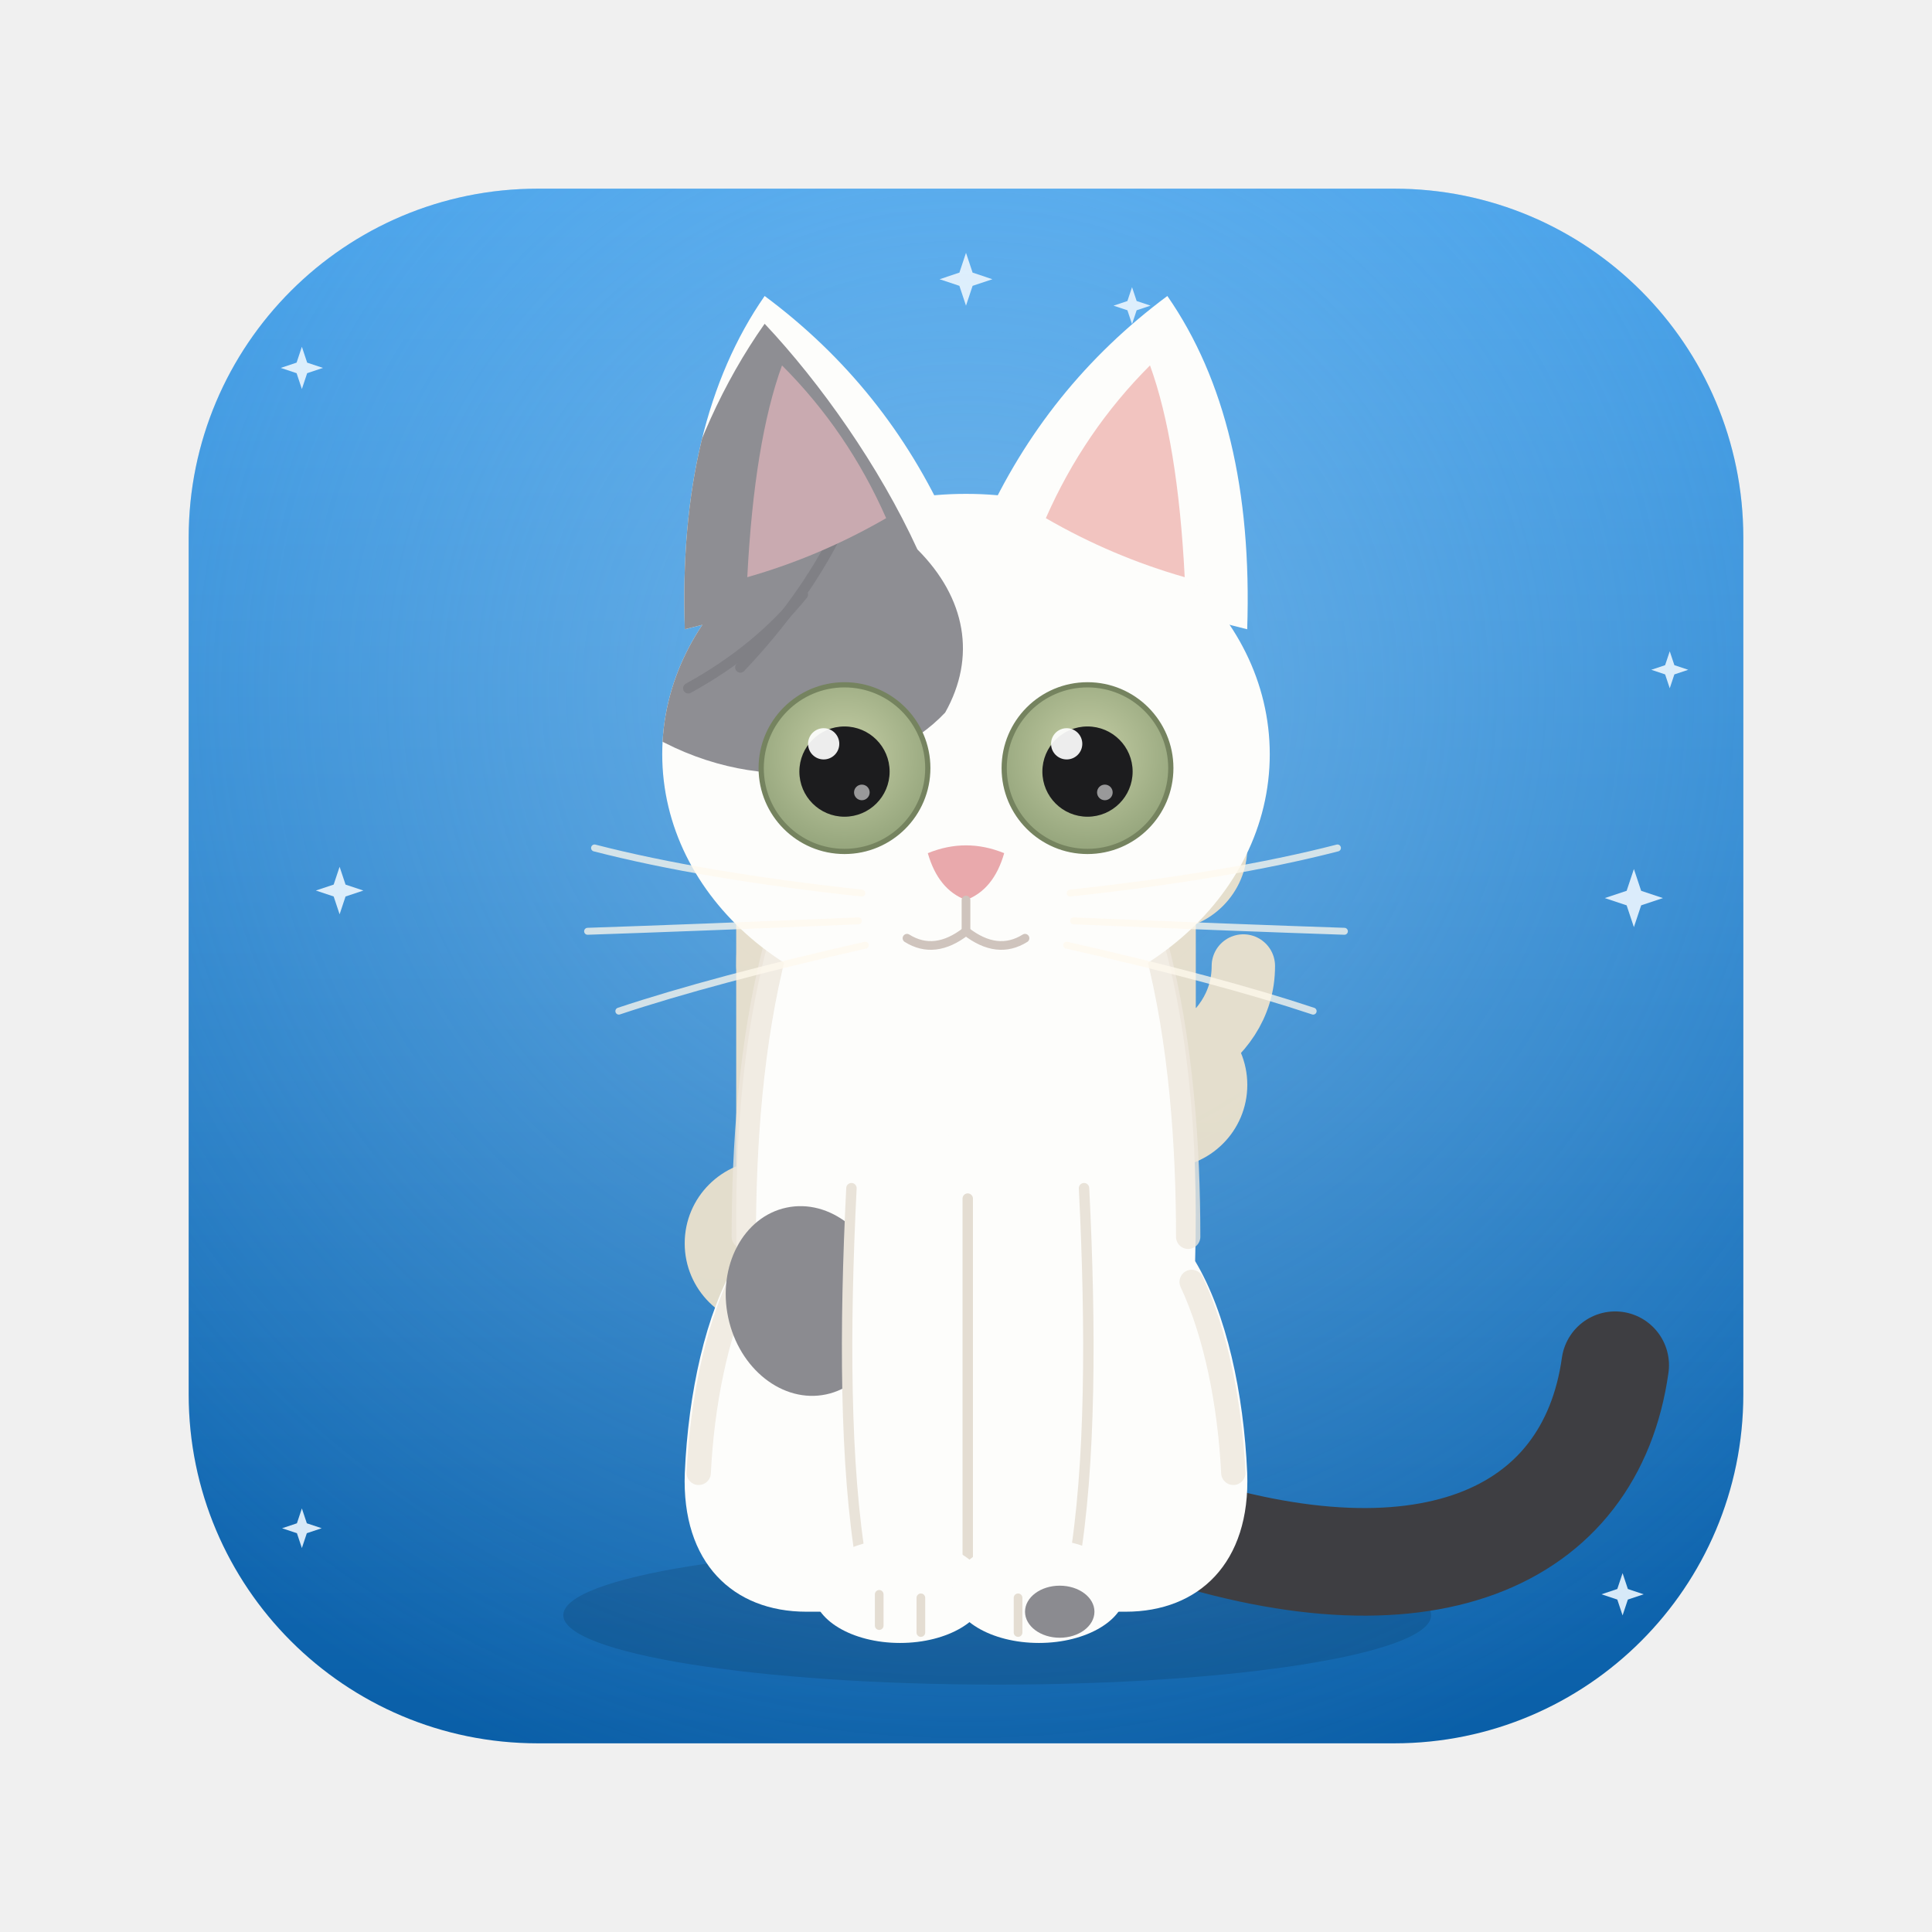
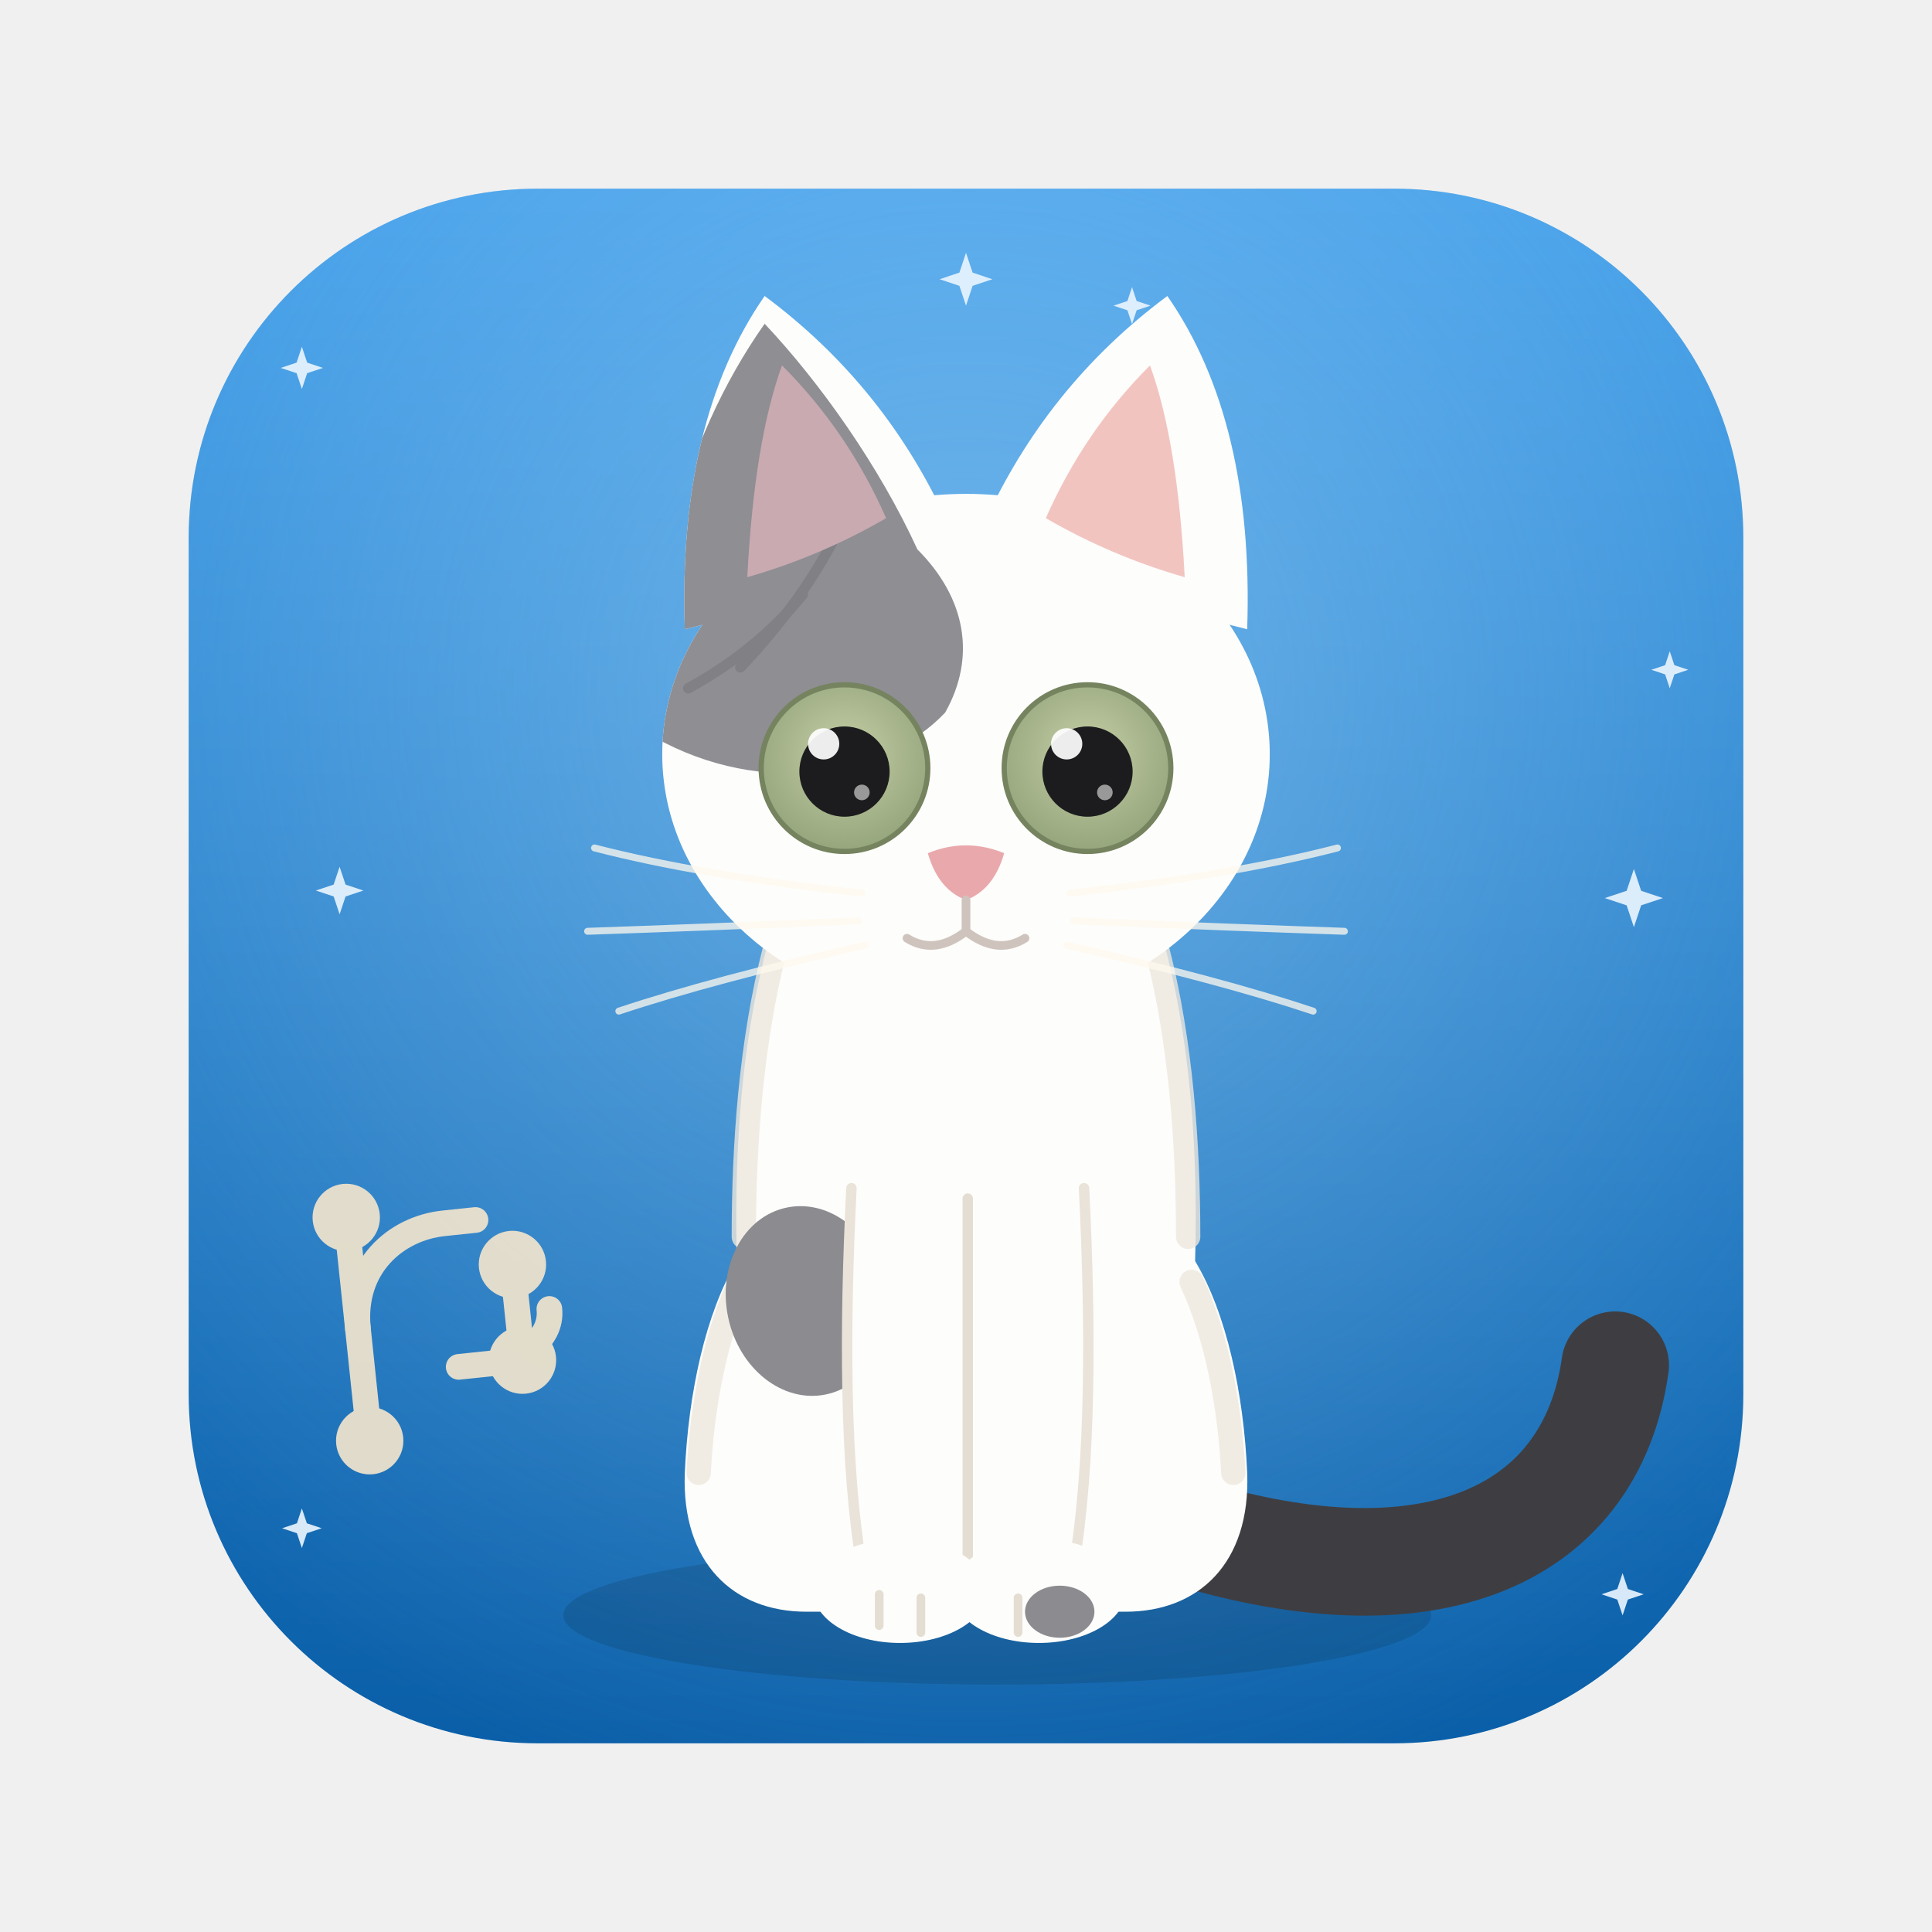
<svg xmlns="http://www.w3.org/2000/svg" viewBox="0 0 1024 1024">
  <defs>
    <linearGradient id="bg" x1="0" y1="0" x2="0" y2="1">
      <stop offset="0" stop-color="#3B9BE8" />
      <stop offset="1" stop-color="#0A5FA8" />
    </linearGradient>
    <radialGradient id="glow" cx="0.5" cy="0.32" r="0.75">
      <stop offset="0" stop-color="#9FD2F7" stop-opacity="0.55" />
      <stop offset="1" stop-color="#9FD2F7" stop-opacity="0" />
    </radialGradient>
    <radialGradient id="iris" cx="0.5" cy="0.42" r="0.65">
      <stop offset="0" stop-color="#C6CFA6" />
      <stop offset="1" stop-color="#8FA077" />
    </radialGradient>
    <clipPath id="squircle">
      <rect x="100" y="100" width="824" height="824" rx="185" />
    </clipPath>
    <clipPath id="headClip">
      <ellipse cx="512" cy="390" rx="175" ry="150" />
      <path d="M 350 318 Q 346 198 396 126 Q 466 178 502 258 Q 424 300 350 318 Z" />
    </clipPath>
  </defs>
  <g clip-path="url(#squircle)">
    <rect x="100" y="100" width="824" height="824" fill="url(#bg)" />
    <rect x="100" y="100" width="824" height="824" fill="url(#glow)" />
    <g stroke="#0B4C85" stroke-width="13" stroke-linecap="round" stroke-linejoin="round" opacity="0.92">
-       <g transform="translate(512 512) scale(21) translate(-12 -12)" fill="none" stroke="#F1E4CC" stroke-width="1.6" stroke-linecap="round">
+       <g transform="translate(232 700) scale(8.5) rotate(-6) translate(-12 -12)" fill="none" stroke="#F1E4CC" stroke-width="1.6" stroke-linecap="round">
        <path d="M7 5v14M17 9v6" />
        <path d="M7 12c0-3.9 3-6 6-6h2M13 15h2c1.7 0 4-1 4-3" />
        <circle cx="7" cy="5" r="2.1" fill="#F1E4CC" stroke="none" />
        <circle cx="7" cy="19" r="2.1" fill="#F1E4CC" stroke="none" />
        <circle cx="17" cy="9" r="2.1" fill="#F1E4CC" stroke="none" />
        <circle cx="17" cy="15" r="2.1" fill="#F1E4CC" stroke="none" />
      </g>
      <g fill="#E8F4FE" stroke="none">
        <path transform="translate(512 148)" d="M 0 -14 L 3.5 -3.5 L 14 0 L 3.5 3.5 L 0 14 L -3.5 3.5 L -14 0 L -3.5 -3.5 Z" />
        <path transform="translate(180 472) scale(0.9)" d="M 0 -14 L 3.5 -3.5 L 14 0 L 3.5 3.5 L 0 14 L -3.5 3.5 L -14 0 L -3.5 -3.5 Z" />
        <path transform="translate(866 476) scale(1.1)" d="M 0 -14 L 3.5 -3.5 L 14 0 L 3.5 3.5 L 0 14 L -3.5 3.5 L -14 0 L -3.5 -3.5 Z" />
        <path transform="translate(600 162) scale(0.7)" d="M 0 -14 L 3.5 -3.5 L 14 0 L 3.5 3.5 L 0 14 L -3.5 3.5 L -14 0 L -3.5 -3.5 Z" />
        <path transform="translate(160 195) scale(0.8)" d="M 0 -14 L 3.5 -3.5 L 14 0 L 3.5 3.5 L 0 14 L -3.5 3.5 L -14 0 L -3.5 -3.5 Z" />
        <path transform="translate(885 355) scale(0.7)" d="M 0 -14 L 3.5 -3.5 L 14 0 L 3.5 3.5 L 0 14 L -3.5 3.5 L -14 0 L -3.5 -3.5 Z" />
        <path transform="translate(160 810) scale(0.75)" d="M 0 -14 L 3.5 -3.5 L 14 0 L 3.5 3.5 L 0 14 L -3.5 3.5 L -14 0 L -3.5 -3.5 Z" />
        <path transform="translate(860 845) scale(0.8)" d="M 0 -14 L 3.5 -3.5 L 14 0 L 3.5 3.5 L 0 14 L -3.5 3.5 L -14 0 L -3.5 -3.5 Z" />
      </g>
    </g>
    <g transform="translate(512 512) scale(0.92) translate(-512 -512)">
      <ellipse cx="530" cy="886" rx="250" ry="40" fill="#000000" opacity="0.12" />
      <path d="M 620 832 C 776 886 872 842 886 742" fill="none" stroke="#3E3E42" stroke-width="62" stroke-linecap="round" />
      <path d="M 404 478                C 384 540 378 610 380 682                C 362 712 352 758 350 804                C 348 856 378 884 420 884                L 604 884                C 646 884 676 856 674 804                C 672 758 662 712 644 682                C 646 610 640 540 620 478                C 586 448 438 448 404 478 Z" fill="#FDFDFB" />
      <g fill="none" stroke="#EDE7DD" stroke-width="14" stroke-linecap="round" opacity="0.8">
        <path d="M 402 502 C 388 556 384 616 384 668" />
        <path d="M 622 502 C 636 556 640 616 640 668" />
        <path d="M 382 694 C 368 724 360 764 358 804" />
        <path d="M 642 694 C 656 724 664 764 666 804" />
      </g>
      <ellipse cx="420" cy="705" rx="46" ry="55" fill="#8B8B90" transform="rotate(-12 420 705)" />
      <rect x="446" y="600" width="64" height="270" rx="30" fill="#FDFDFB" />
      <rect x="516" y="600" width="64" height="270" rx="30" fill="#FDFDFB" />
      <g fill="none" stroke="#E9E3D9" stroke-width="6" stroke-linecap="round">
        <path d="M 446 640 C 442 720 442 800 452 858" />
        <path d="M 580 640 C 584 720 584 800 574 858" />
        <path d="M 513 646 L 513 852" stroke="#E4DDD2" />
      </g>
      <ellipse cx="474" cy="872" rx="50" ry="30" fill="#FDFDFB" />
      <ellipse cx="554" cy="872" rx="50" ry="30" fill="#FDFDFB" />
      <g fill="none" stroke="#E4DDD2" stroke-width="5" stroke-linecap="round">
        <path d="M 462 892 L 462 874" />
        <path d="M 486 896 L 486 876" />
        <path d="M 542 896 L 542 876" />
      </g>
      <ellipse cx="566" cy="884" rx="20" ry="15" fill="#8B8B90" />
      <path d="M 350 318 Q 346 198 396 126 Q 466 178 502 258 Q 424 300 350 318 Z" fill="#FDFDFB" />
      <path d="M 674 318 Q 678 198 628 126 Q 558 178 522 258 Q 600 300 674 318 Z" fill="#FDFDFB" />
      <ellipse cx="512" cy="390" rx="175" ry="150" fill="#FDFDFB" />
      <g clip-path="url(#headClip)">
        <path d="M 332 380                  C 326 300 348 210 396 142                  C 428 176 462 224 484 272                  C 512 300 518 334 500 366                  C 466 402 396 416 332 380 Z" fill="#8E8E93" />
        <g fill="none" stroke="#74747A" stroke-width="6" stroke-linecap="round" opacity="0.55">
          <path d="M 382 340 Q 418 302 438 262" />
          <path d="M 352 352 Q 392 330 418 298" />
        </g>
      </g>
      <path d="M 386 288 Q 390 210 406 166 Q 444 204 466 254 Q 428 276 386 288 Z" fill="#C9AAB0" />
      <path d="M 638 288 Q 634 210 618 166 Q 580 204 558 254 Q 596 276 638 288 Z" fill="#F2C4C0" />
      <g>
        <circle cx="442" cy="398" r="48" fill="url(#iris)" stroke="#75835F" stroke-width="3" />
        <circle cx="582" cy="398" r="48" fill="url(#iris)" stroke="#75835F" stroke-width="3" />
        <circle cx="442" cy="400" r="26" fill="#1C1C1E" />
        <circle cx="582" cy="400" r="26" fill="#1C1C1E" />
        <circle cx="430" cy="384" r="9" fill="#FFFFFF" opacity="0.92" />
        <circle cx="570" cy="384" r="9" fill="#FFFFFF" opacity="0.92" />
        <circle cx="452" cy="412" r="4.5" fill="#FFFFFF" opacity="0.55" />
        <circle cx="592" cy="412" r="4.5" fill="#FFFFFF" opacity="0.55" />
      </g>
      <path d="M 490 447 Q 512 438 534 447 Q 528 468 512 474 Q 496 468 490 447 Z" fill="#E9A9AC" />
      <g fill="none" stroke="#CFC4BD" stroke-width="5" stroke-linecap="round">
        <path d="M 512 474 L 512 492" />
        <path d="M 512 492 Q 494 506 478 496" />
        <path d="M 512 492 Q 530 506 546 496" />
      </g>
      <g fill="none" stroke="#FFF9EE" stroke-width="4" stroke-linecap="round" opacity="0.75">
        <path d="M 452 470 Q 360 460 298 444" />
        <path d="M 450 486 Q 354 490 294 492" />
        <path d="M 454 500 Q 366 520 312 538" />
        <path d="M 572 470 Q 664 460 726 444" />
        <path d="M 574 486 Q 670 490 730 492" />
        <path d="M 570 500 Q 658 520 712 538" />
      </g>
    </g>
  </g>
</svg>
